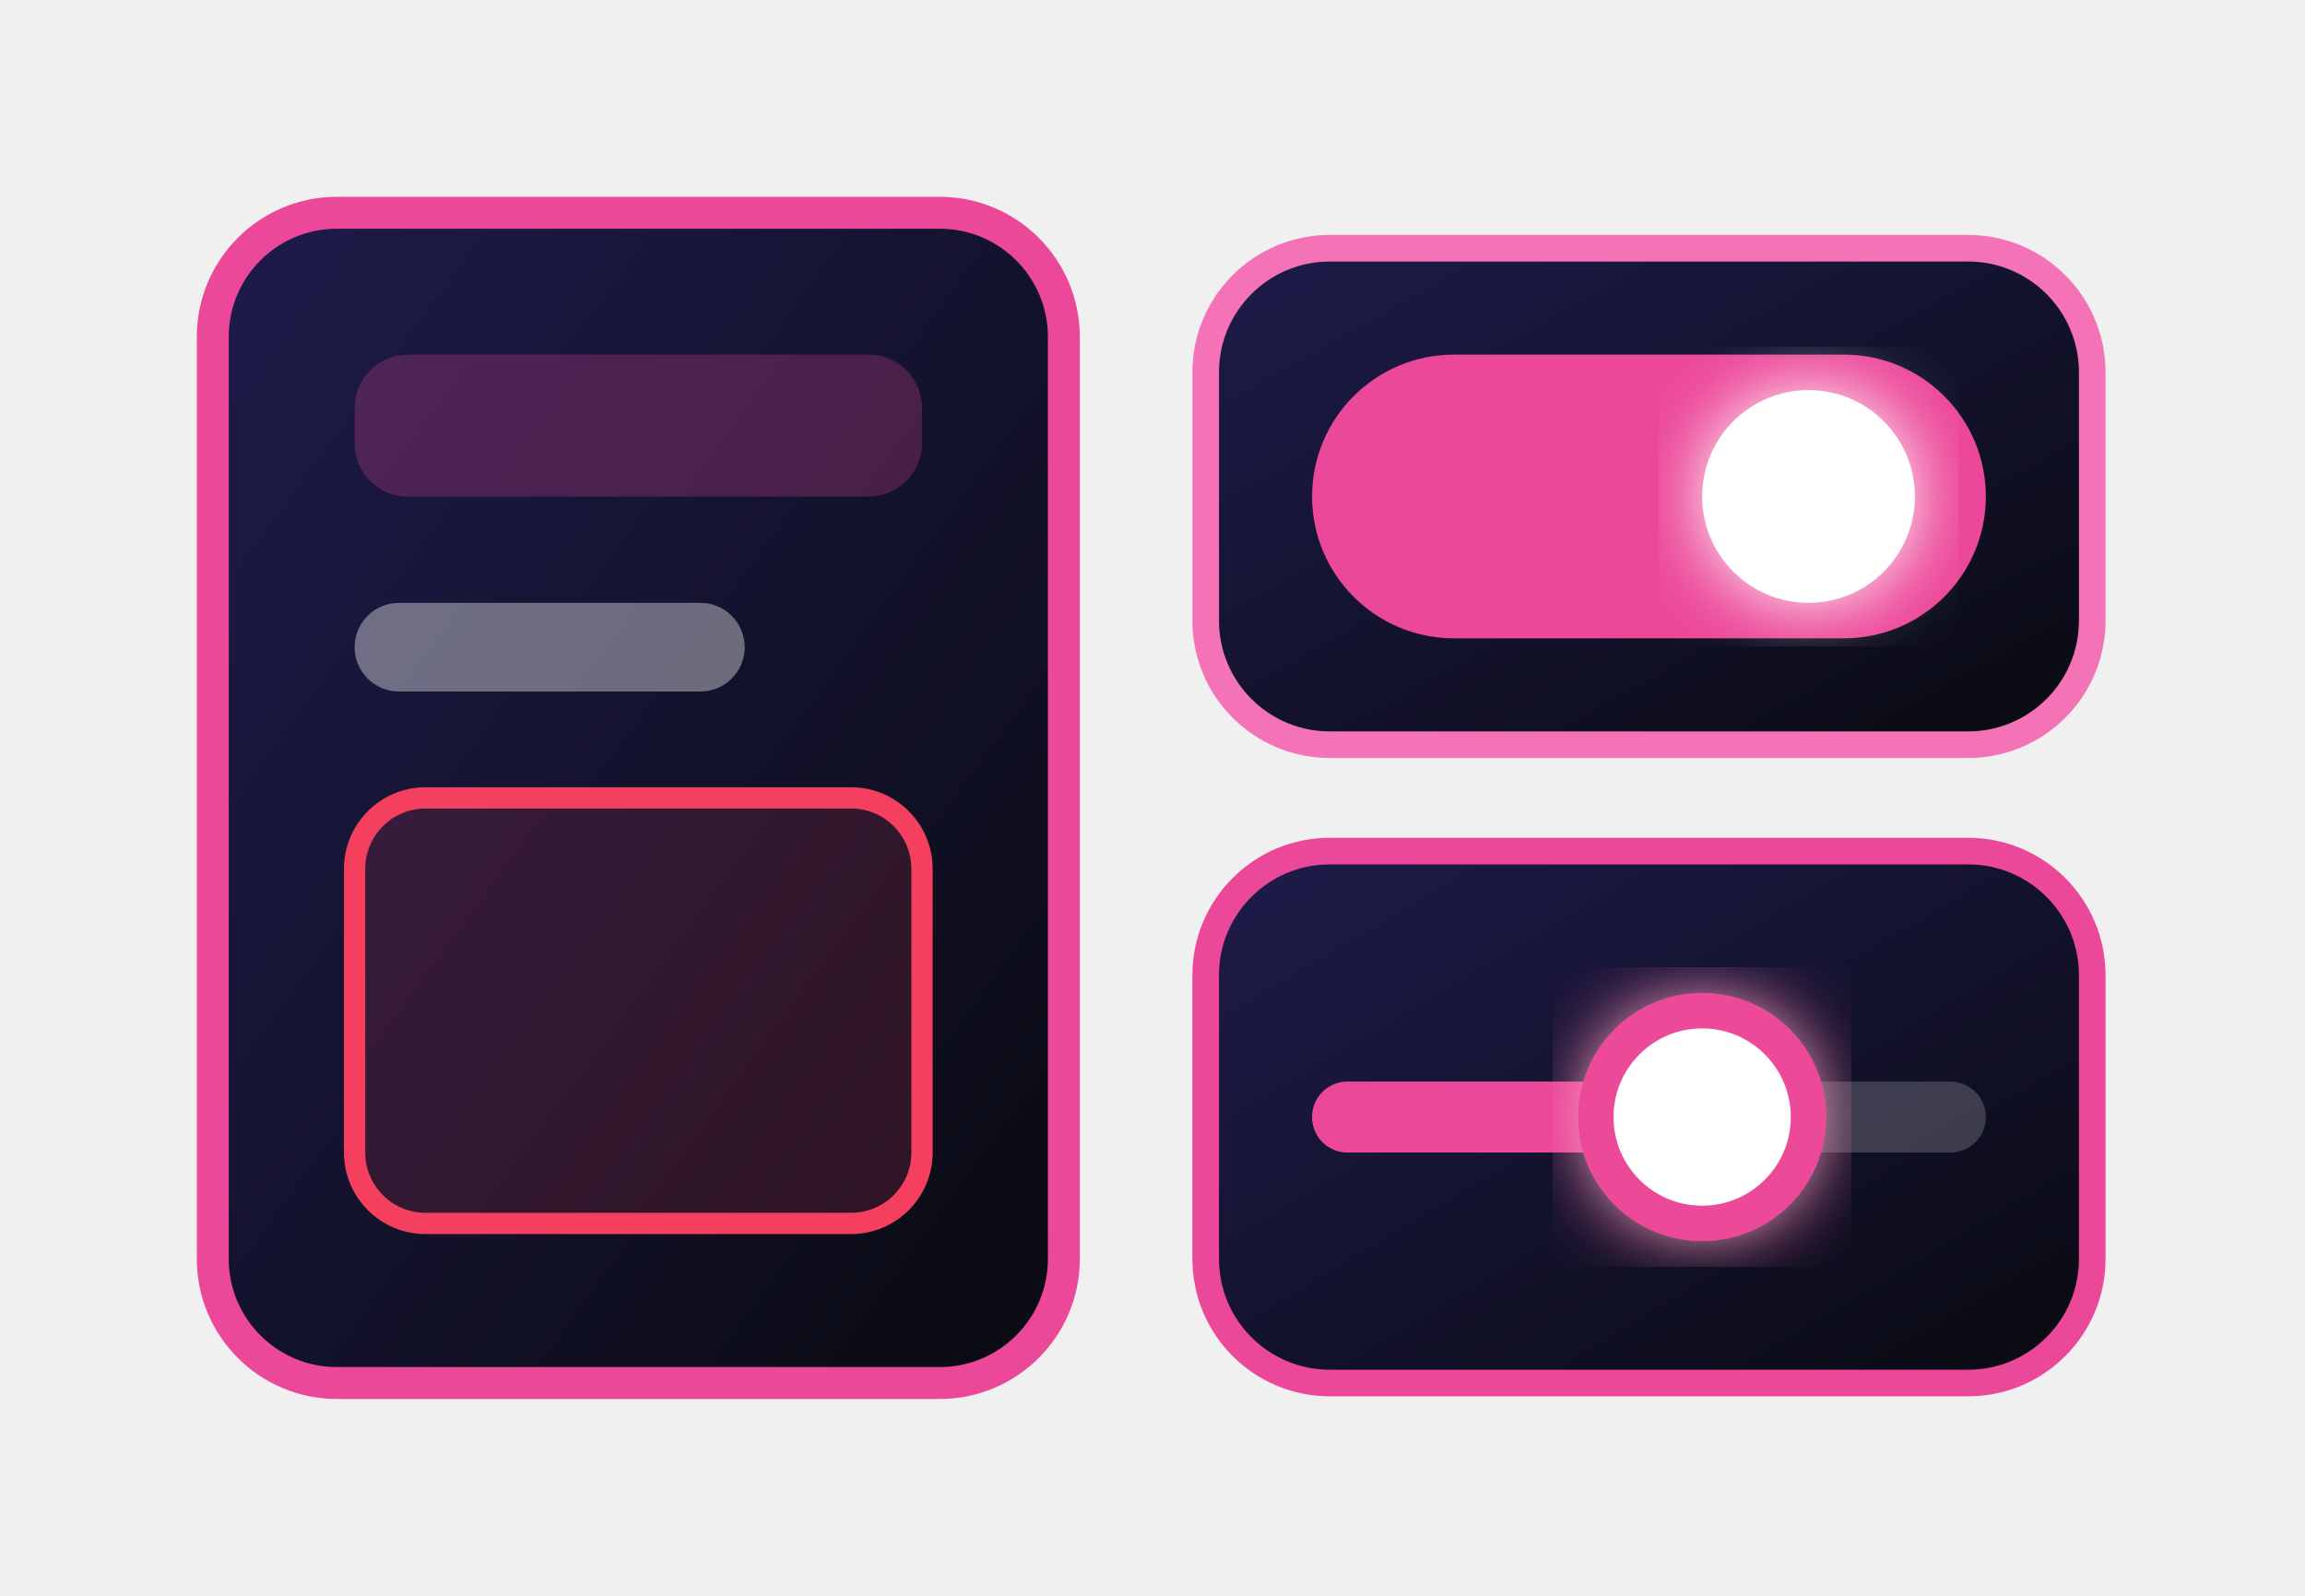
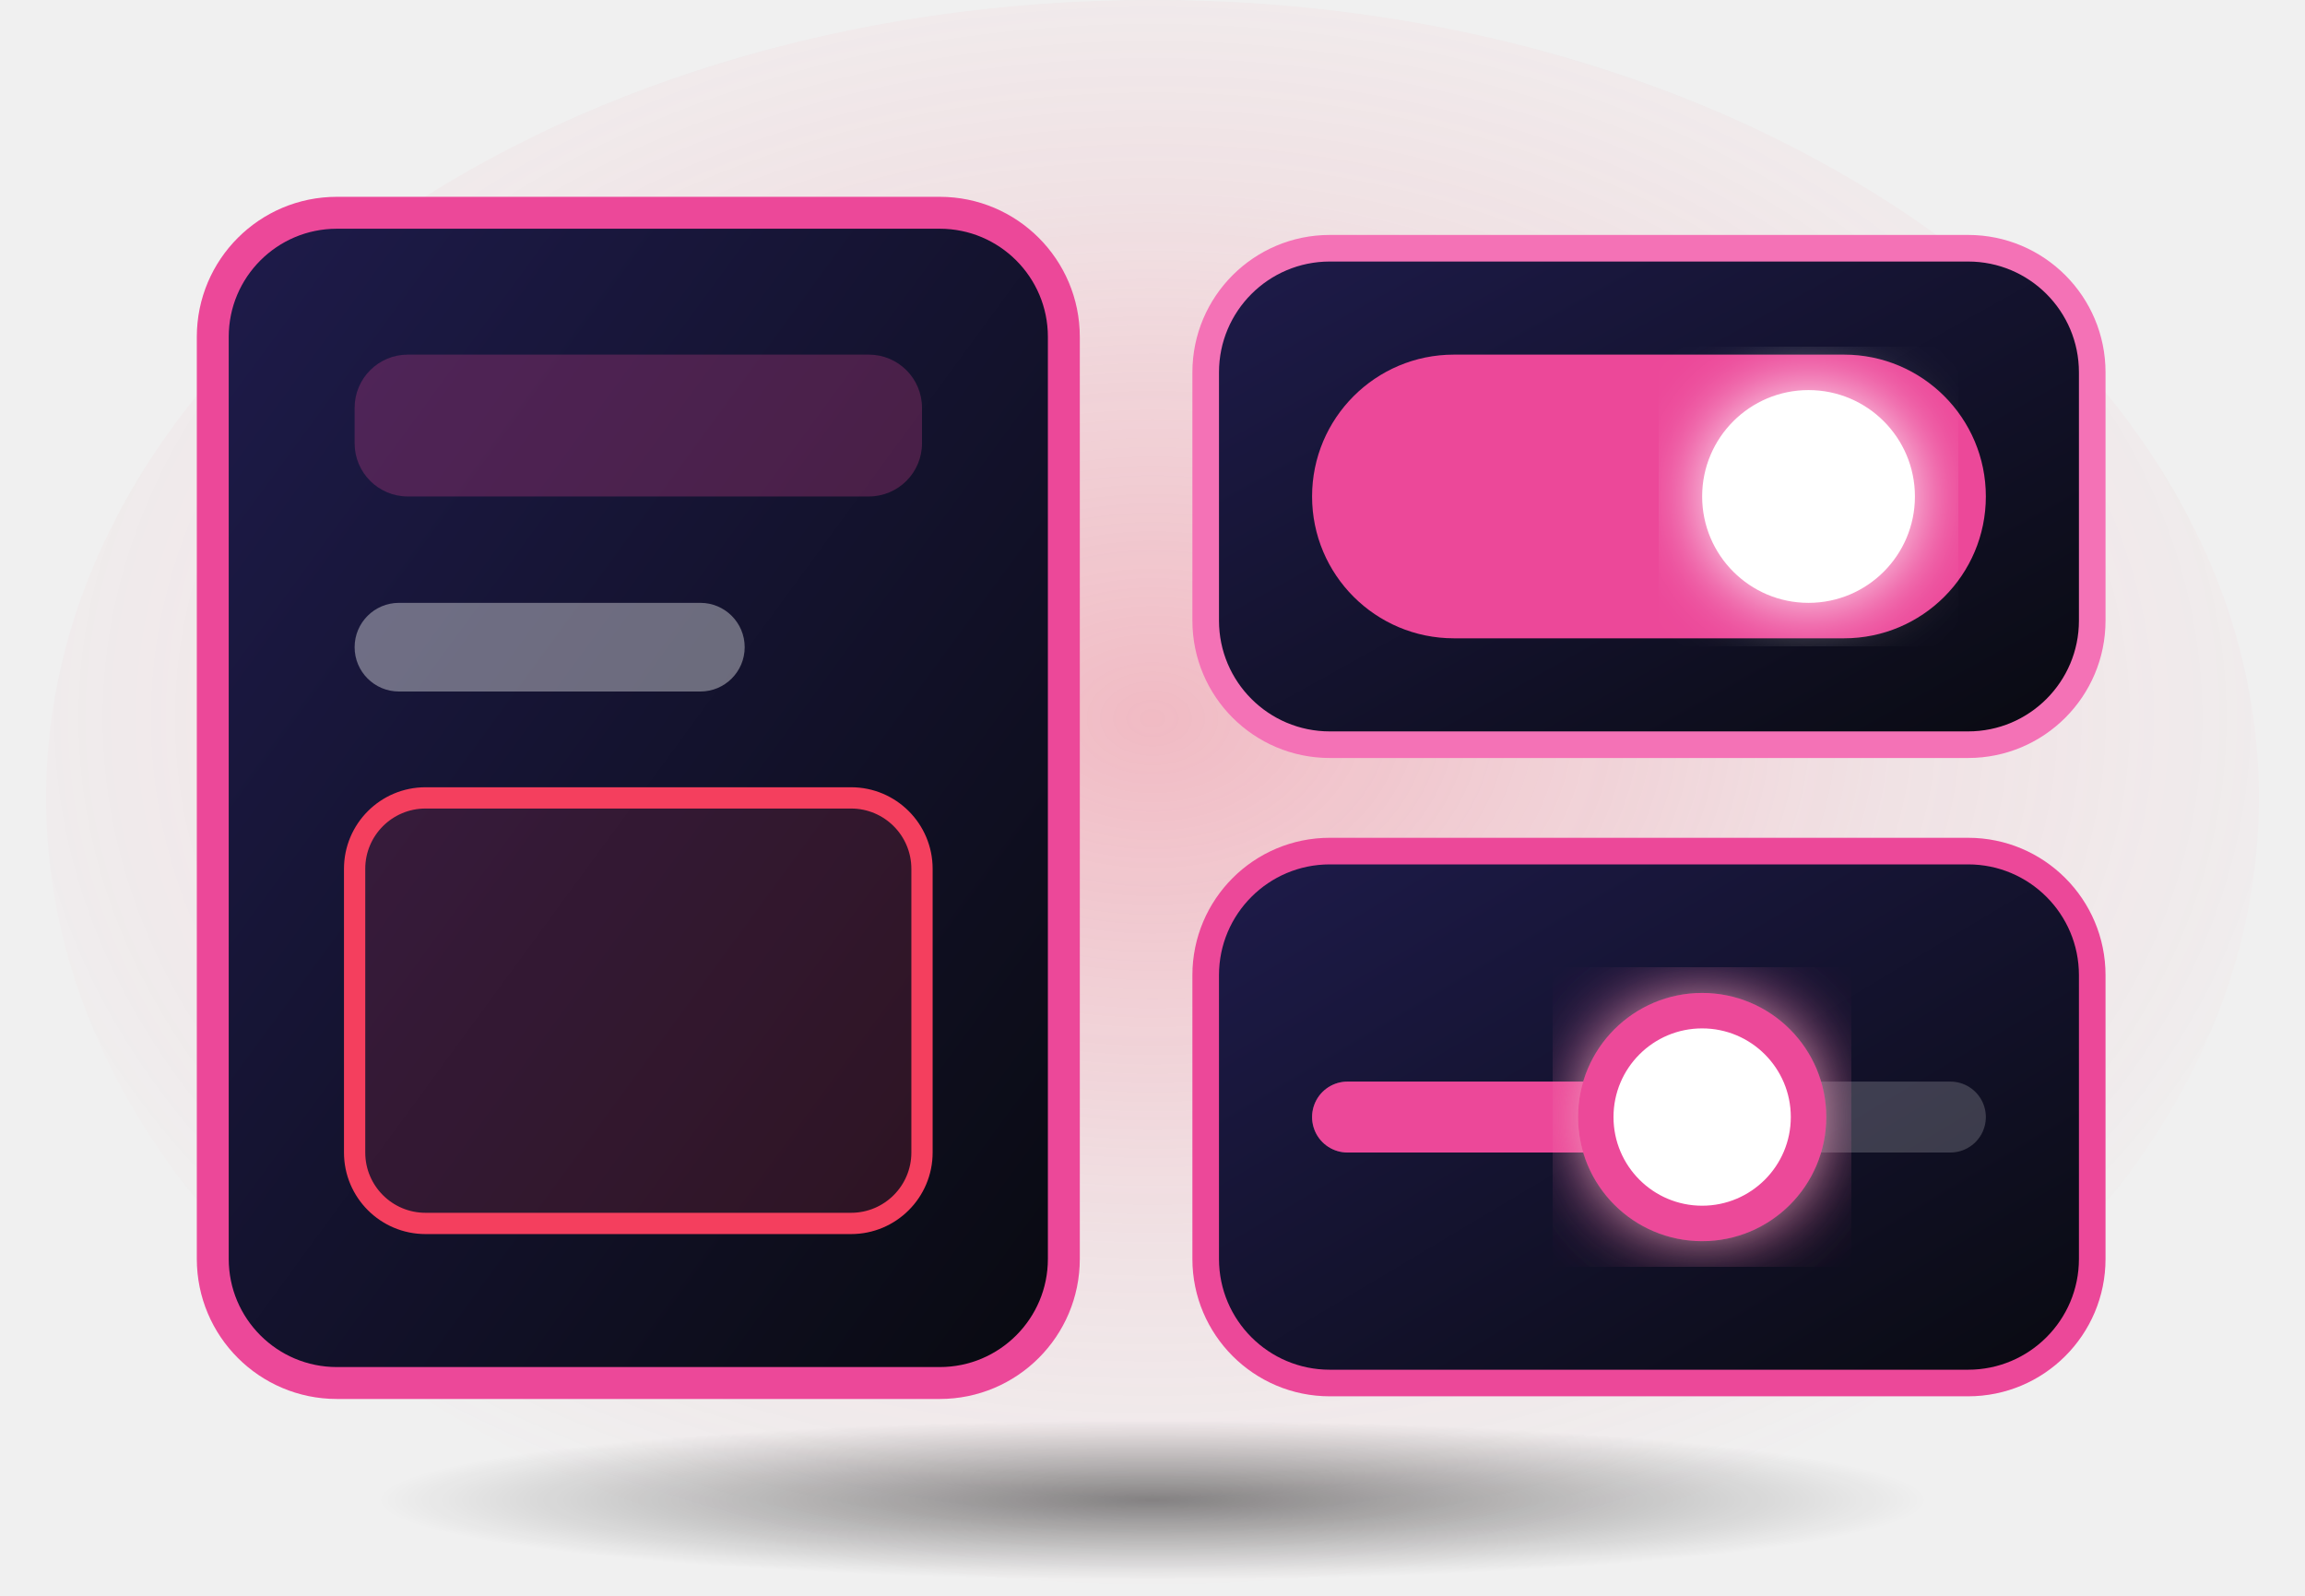
<svg xmlns="http://www.w3.org/2000/svg" viewBox="0 0 130 90" fill="none">
  <defs>
    <linearGradient id="uiux-card-grad" x1="0" y1="0" x2="1" y2="1">
      <stop offset="0%" stop-color="#1e1b4b" />
      <stop offset="100%" stop-color="#090a10" />
    </linearGradient>
    <filter id="glow-pink-serv" x="-20%" y="-20%" width="140%" height="140%">
      <feGaussianBlur stdDeviation="2" result="blur" />
      <feMerge>
        <feMergeNode in="blur" />
        <feMergeNode in="SourceGraphic" />
      </feMerge>
    </filter>
  </defs>
+   <defs>
+     <radialGradient id="el8-stage-halo-service_uiux" cx="50%" cy="45%" r="55%">
+       <stop offset="0%" stop-color="#f43f5e" stop-opacity="0.30" />
+       <stop offset="60%" stop-color="#f43f5e" stop-opacity="0.08" />
+       <stop offset="100%" stop-color="#f43f5e" stop-opacity="0" />
+     </radialGradient>
+     <radialGradient id="el8-stage-floor-service_uiux" cx="50%" cy="50%" r="50%">
+       <stop offset="0%" stop-color="#000" stop-opacity="0.45" />
+       <stop offset="100%" stop-color="#000" stop-opacity="0" />
+     </radialGradient>
+   </defs>
+   <g class="el8-stage" aria-hidden="true">
+     <ellipse cx="65" cy="45" rx="62.4" ry="45" fill="url(#el8-stage-halo-service_uiux)" />
+     <ellipse cx="65" cy="84.6" rx="44.2" ry="4.5" fill="url(#el8-stage-floor-service_uiux)" />
+   </g>
  <rect x="12" y="12" width="48" height="66" rx="7" fill="url(#uiux-card-grad)" stroke="#ec4899" stroke-width="1.8" />
  <rect x="20" y="20" width="32" height="8" rx="3" fill="#ec489940" />
  <rect x="20" y="34" width="22" height="5" rx="2.5" fill="#ffffff60" />
  <rect x="20" y="45" width="32" height="24" rx="4" fill="#f43f5e25" stroke="#f43f5e" stroke-width="1.2" />
  <g transform="translate(68, 14)">
    <rect x="0" y="0" width="50" height="28" rx="7" fill="url(#uiux-card-grad)" stroke="#f472b6" stroke-width="1.5" />
    <rect x="6" y="6" width="38" height="16" rx="8" fill="#ec4899" />
    <circle cx="34" cy="14" r="6" fill="#ffffff" filter="url(#glow-pink-serv)" />
  </g>
  <g transform="translate(68, 48)">
    <rect x="0" y="0" width="50" height="30" rx="7" fill="url(#uiux-card-grad)" stroke="#ec4899" stroke-width="1.5" />
    <line x1="8" y1="15" x2="42" y2="15" stroke="#ffffff30" stroke-width="4" stroke-linecap="round" />
    <line x1="8" y1="15" x2="28" y2="15" stroke="#ec4899" stroke-width="4" stroke-linecap="round" />
    <circle cx="28" cy="15" r="6" fill="#ffffff" stroke="#ec4899" stroke-width="2" filter="url(#glow-pink-serv)" />
  </g>
</svg>
